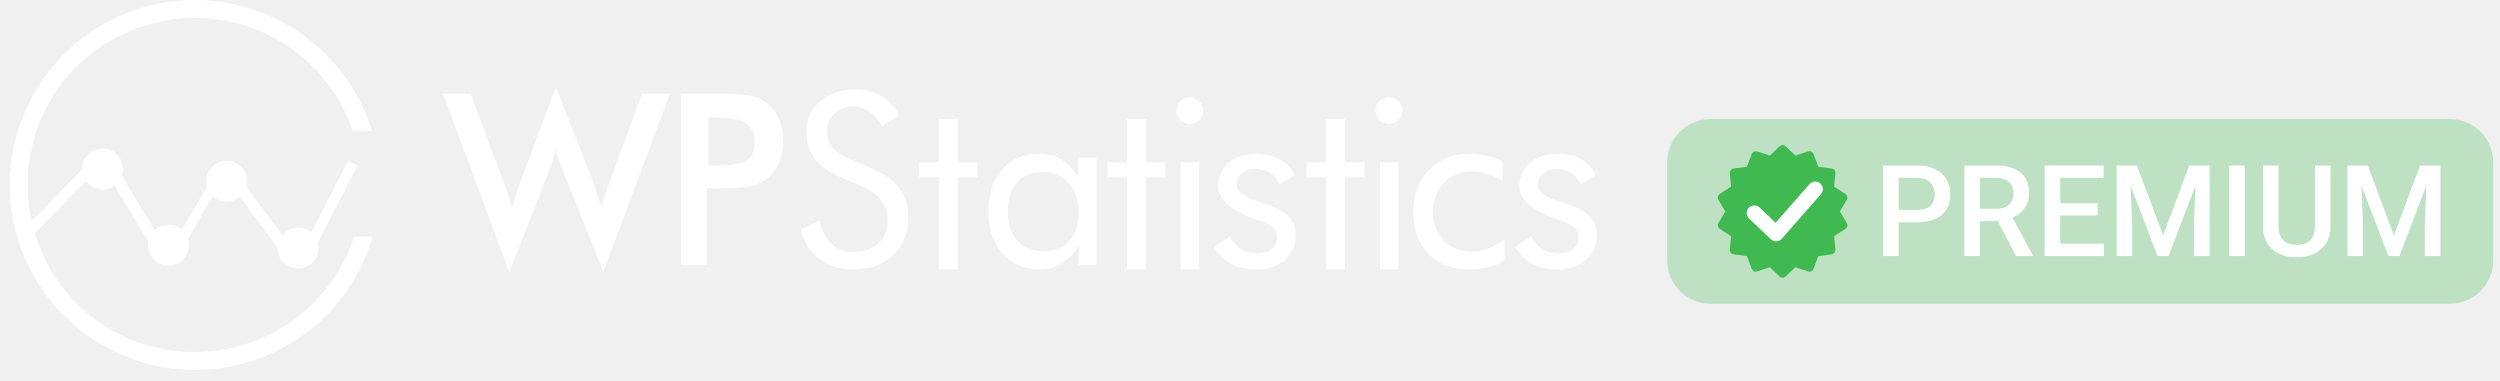
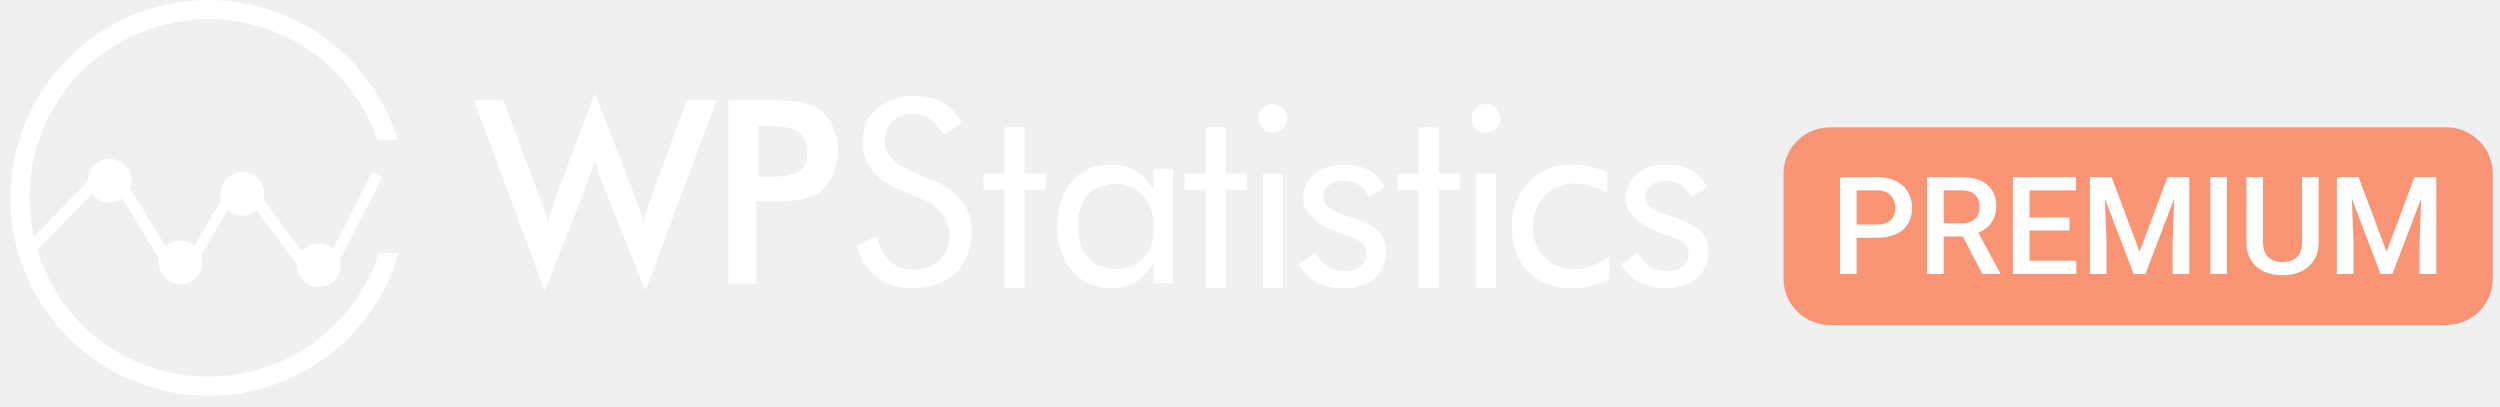
- <svg xmlns="http://www.w3.org/2000/svg" width="230" height="35" viewBox="0 0 230 35" fill="none">
+ <svg xmlns="http://www.w3.org/2000/svg" width="215" height="35" viewBox="0 0 215 35" fill="none">
  <path d="M32.586 21.753C29.95 29.841 21.289 34.229 13.193 31.659C5.097 29.088 0.703 20.374 3.277 12.287C5.85 4.199 14.573 -0.189 22.669 2.381C27.251 3.886 30.891 7.459 32.46 12.036H34.217C31.456 3.071 21.916 -2.007 12.942 0.751C3.967 3.51 -1.117 13.039 1.645 22.004C4.406 30.969 13.946 36.047 22.921 33.289C28.444 31.596 32.711 27.27 34.28 21.753H32.586Z" fill="white" />
  <path d="M27.315 23.635H27.126C26.436 23.572 25.808 23.196 25.432 22.631L21.792 17.741C21.603 17.428 21.227 17.177 20.788 17.177C20.411 17.177 20.034 17.365 19.783 17.679L17.21 22.13C16.52 23.133 15.202 23.447 14.198 22.757C14.009 22.631 13.821 22.443 13.696 22.255L13.633 22.193L10.056 16.3C9.867 16.049 9.616 15.861 9.302 15.861C8.8 15.923 8.424 16.111 8.11 16.488L2.713 21.942L2.022 21.252L7.42 15.735C7.922 15.171 8.612 14.795 9.365 14.795C9.993 14.858 10.495 15.171 10.871 15.673L10.934 15.735L14.574 21.754C15.014 22.255 15.767 22.318 16.269 21.879C16.331 21.817 16.394 21.754 16.457 21.628L19.03 17.177C19.407 16.55 20.097 16.174 20.85 16.174C21.603 16.174 22.294 16.55 22.67 17.177L26.311 22.067C26.687 22.631 27.377 22.757 27.942 22.443C28.005 22.381 28.131 22.318 28.193 22.255L32.022 14.795L32.9 15.234L29.009 22.757L28.946 22.82C28.57 23.321 27.942 23.635 27.315 23.635Z" fill="white" />
  <path d="M9.428 17.427C10.467 17.427 11.31 16.585 11.31 15.546C11.31 14.508 10.467 13.666 9.428 13.666C8.388 13.666 7.545 14.508 7.545 15.546C7.545 16.585 8.388 17.427 9.428 17.427Z" fill="white" />
  <path d="M15.515 24.449C16.555 24.449 17.398 23.607 17.398 22.568C17.398 21.529 16.555 20.688 15.515 20.688C14.475 20.688 13.632 21.529 13.632 22.568C13.632 23.607 14.475 24.449 15.515 24.449Z" fill="white" />
  <path d="M20.847 18.556C21.887 18.556 22.73 17.714 22.73 16.676C22.73 15.637 21.887 14.795 20.847 14.795C19.807 14.795 18.964 15.637 18.964 16.676C18.964 17.714 19.807 18.556 20.847 18.556Z" fill="white" />
  <path d="M27.413 24.698C28.453 24.698 29.296 23.856 29.296 22.818C29.296 21.779 28.453 20.938 27.413 20.938C26.374 20.938 25.531 21.779 25.531 22.818C25.531 23.856 26.374 24.698 27.413 24.698Z" fill="white" />
  <path d="M40.752 8.625H43.288L46.277 16.59C46.471 17.115 46.633 17.575 46.762 17.97C46.899 18.365 47.017 18.735 47.118 19.08C47.37 18.247 47.633 17.431 47.906 16.633C47.942 16.533 47.967 16.464 47.981 16.428L51.154 8L54.498 16.59C54.657 17.007 54.804 17.424 54.941 17.84C55.085 18.257 55.218 18.678 55.34 19.102C55.412 18.778 55.509 18.422 55.631 18.035C55.754 17.646 55.912 17.187 56.106 16.655L59.073 8.625H61.63L55.513 25.019L51.909 16.019C51.751 15.617 51.607 15.232 51.477 14.866C51.348 14.492 51.233 14.14 51.132 13.809C51.01 14.233 50.887 14.632 50.765 15.006C50.643 15.372 50.517 15.724 50.388 16.062L46.848 25.019L40.752 8.625Z" fill="white" />
  <path d="M65.198 15.215H65.857C67.281 15.215 68.231 15.061 68.705 14.752C69.18 14.443 69.417 13.897 69.417 13.114C69.417 12.273 69.162 11.68 68.651 11.335C68.148 10.99 67.216 10.818 65.857 10.818H65.198V15.215ZM65.037 17.317V24.398H62.631V8.619H66.515C67.666 8.619 68.511 8.684 69.05 8.813C69.597 8.935 70.072 9.14 70.475 9.428C70.971 9.794 71.359 10.29 71.64 10.915C71.921 11.533 72.061 12.216 72.061 12.963C72.061 13.71 71.921 14.4 71.64 15.032C71.359 15.665 70.971 16.16 70.475 16.52C70.072 16.807 69.597 17.012 69.05 17.134C68.511 17.256 67.666 17.317 66.515 17.317H65.037Z" fill="white" />
  <path d="M80.466 15.626C81.494 16.064 82.267 16.646 82.785 17.372C83.311 18.098 83.573 18.957 83.573 19.948C83.573 21.4 83.109 22.571 82.181 23.462C81.26 24.346 80.038 24.788 78.513 24.788C77.268 24.788 76.225 24.471 75.384 23.839C74.542 23.2 73.974 22.294 73.679 21.123L75.384 20.282C75.614 21.238 75.991 21.964 76.517 22.46C77.049 22.948 77.714 23.193 78.513 23.193C79.455 23.193 80.218 22.923 80.8 22.384C81.383 21.838 81.674 21.13 81.674 20.261C81.674 19.557 81.469 18.946 81.059 18.429C80.656 17.904 80.045 17.462 79.225 17.103L77.304 16.284C76.254 15.845 75.47 15.281 74.952 14.591C74.441 13.902 74.186 13.075 74.186 12.113C74.186 10.992 74.603 10.065 75.438 9.332C76.272 8.599 77.337 8.232 78.631 8.232C79.581 8.232 80.401 8.434 81.091 8.836C81.789 9.238 82.332 9.831 82.721 10.614L81.167 11.606C80.814 10.995 80.419 10.543 79.98 10.248C79.541 9.946 79.045 9.795 78.491 9.795C77.786 9.795 77.207 10.011 76.754 10.442C76.308 10.873 76.085 11.423 76.085 12.091C76.085 12.652 76.258 13.136 76.603 13.546C76.948 13.956 77.484 14.319 78.211 14.635L80.466 15.626Z" fill="white" />
  <path d="M86.386 16.317H84.573V14.926H86.386V10.949H88.112V14.926H89.925V16.317H88.112V24.788H86.386V16.317Z" fill="white" />
  <path d="M99.233 19.529C99.233 18.415 98.927 17.52 98.316 16.845C97.712 16.162 96.92 15.821 95.942 15.821C94.928 15.821 94.137 16.134 93.568 16.759C93 17.384 92.716 18.257 92.716 19.378C92.716 20.571 93 21.49 93.568 22.137C94.144 22.784 94.957 23.107 96.007 23.107C97.014 23.107 97.802 22.794 98.37 22.169C98.945 21.537 99.233 20.657 99.233 19.529ZM100.873 14.506V24.368H99.233V22.579C98.837 23.297 98.33 23.847 97.712 24.228C97.1 24.602 96.413 24.788 95.651 24.788C94.234 24.788 93.09 24.303 92.22 23.333C91.356 22.356 90.925 21.066 90.925 19.464C90.925 17.84 91.346 16.55 92.187 15.595C93.029 14.632 94.154 14.15 95.564 14.15C96.392 14.15 97.107 14.337 97.712 14.711C98.323 15.077 98.816 15.627 99.19 16.36V14.506H100.873Z" fill="white" />
  <path d="M103.686 16.317H101.873V14.926H103.686V10.949H105.412V14.926H107.225V16.317H105.412V24.788H103.686V16.317Z" fill="white" />
  <path d="M108.225 10.172C108.225 9.834 108.344 9.547 108.581 9.31C108.825 9.066 109.121 8.943 109.465 8.943C109.804 8.943 110.092 9.066 110.329 9.31C110.573 9.554 110.695 9.849 110.695 10.194C110.695 10.531 110.578 10.819 110.34 11.056C110.102 11.293 109.811 11.412 109.465 11.412C109.121 11.412 108.825 11.293 108.581 11.056C108.344 10.819 108.225 10.524 108.225 10.172ZM108.624 24.787V14.925H110.329V24.787H108.624Z" fill="white" />
  <path d="M111.695 22.708L113.142 21.738C113.414 22.263 113.76 22.658 114.178 22.924C114.595 23.183 115.088 23.312 115.656 23.312C116.209 23.312 116.656 23.175 116.994 22.902C117.339 22.629 117.511 22.27 117.511 21.825C117.511 21.48 117.393 21.192 117.156 20.962C116.925 20.732 116.526 20.52 115.958 20.326L115.677 20.229C113.274 19.403 112.073 18.368 112.073 17.125C112.073 16.248 112.398 15.534 113.044 14.98C113.692 14.427 114.533 14.15 115.569 14.15C116.426 14.15 117.159 14.323 117.77 14.668C118.382 15.005 118.821 15.487 119.087 16.112L117.717 16.953C117.515 16.5 117.217 16.151 116.821 15.907C116.432 15.663 115.979 15.541 115.461 15.541C114.966 15.541 114.559 15.681 114.242 15.961C113.933 16.234 113.778 16.586 113.778 17.017C113.778 17.621 114.432 18.128 115.742 18.537C115.987 18.616 116.18 18.677 116.325 18.72C117.396 19.065 118.14 19.46 118.558 19.906C118.983 20.344 119.195 20.926 119.195 21.652C119.195 22.586 118.86 23.344 118.192 23.926C117.529 24.501 116.663 24.788 115.591 24.788C114.67 24.788 113.887 24.616 113.239 24.271C112.599 23.926 112.084 23.405 111.695 22.708Z" fill="white" />
  <path d="M122.008 16.317H120.195V14.926H122.008V10.949H123.735V14.926H125.547V16.317H123.735V24.788H122.008V16.317Z" fill="white" />
  <path d="M126.547 10.172C126.547 9.834 126.666 9.547 126.903 9.31C127.147 9.066 127.443 8.943 127.787 8.943C128.126 8.943 128.414 9.066 128.651 9.31C128.895 9.554 129.017 9.849 129.017 10.194C129.017 10.531 128.899 10.819 128.662 11.056C128.424 11.293 128.133 11.412 127.787 11.412C127.443 11.412 127.147 11.293 126.903 11.056C126.666 10.819 126.547 10.524 126.547 10.172ZM126.946 24.787V14.925H128.651V24.787H126.946Z" fill="white" />
  <path d="M138.412 22.029V23.991C137.965 24.257 137.462 24.454 136.901 24.584C136.347 24.72 135.746 24.788 135.1 24.788C133.574 24.788 132.344 24.307 131.409 23.344C130.481 22.374 130.017 21.102 130.017 19.529C130.017 17.948 130.499 16.658 131.464 15.659C132.427 14.653 133.661 14.15 135.164 14.15C135.711 14.15 136.243 14.208 136.761 14.323C137.286 14.438 137.779 14.607 138.239 14.829V16.64C137.808 16.36 137.362 16.148 136.901 16.004C136.441 15.853 135.973 15.778 135.498 15.778C134.391 15.778 133.503 16.126 132.834 16.823C132.165 17.513 131.83 18.433 131.83 19.583C131.83 20.596 132.165 21.444 132.834 22.126C133.509 22.809 134.355 23.15 135.37 23.15C135.88 23.15 136.38 23.06 136.869 22.881C137.358 22.701 137.872 22.417 138.412 22.029Z" fill="white" />
  <path d="M139.412 22.708L140.857 21.738C141.131 22.263 141.475 22.658 141.893 22.924C142.31 23.183 142.803 23.312 143.371 23.312C143.926 23.312 144.371 23.175 144.709 22.902C145.055 22.629 145.227 22.27 145.227 21.825C145.227 21.48 145.108 21.192 144.871 20.962C144.641 20.732 144.241 20.52 143.673 20.326L143.393 20.229C140.991 19.403 139.79 18.368 139.79 17.125C139.79 16.248 140.113 15.534 140.76 14.98C141.408 14.427 142.249 14.15 143.284 14.15C144.141 14.15 144.875 14.323 145.486 14.668C146.098 15.005 146.536 15.487 146.803 16.112L145.432 16.953C145.23 16.5 144.932 16.151 144.537 15.907C144.148 15.663 143.694 15.541 143.177 15.541C142.681 15.541 142.274 15.681 141.958 15.961C141.649 16.234 141.494 16.586 141.494 17.017C141.494 17.621 142.149 18.128 143.458 18.537C143.702 18.616 143.897 18.677 144.04 18.72C145.112 19.065 145.857 19.46 146.274 19.906C146.698 20.344 146.91 20.926 146.91 21.652C146.91 22.586 146.576 23.344 145.907 23.926C145.245 24.501 144.378 24.788 143.307 24.788C142.385 24.788 141.602 24.616 140.954 24.271C140.314 23.926 139.8 23.405 139.412 22.708Z" fill="white" />
-   <rect x="153.38" y="10.949" width="76" height="17" rx="4" fill="#3FB950" fill-opacity="0.28" />
-   <polygon points="164.00,13.75 165.07,14.77 166.47,14.31 166.99,15.70 168.46,15.90 168.32,17.37 169.56,18.18 168.80,19.45 169.56,20.72 168.32,21.53 168.46,23.00 166.99,23.20 166.47,24.59 165.07,24.13 164.00,25.15 162.93,24.13 161.53,24.59 161.01,23.20 159.54,23.00 159.68,21.53 158.44,20.72 159.20,19.45 158.44,18.18 159.68,17.37 159.54,15.90 161.01,15.70 161.53,14.31 162.93,14.77" fill="#3FB950" stroke="#3FB950" stroke-width="0.8" stroke-linejoin="round" />
-   <path d="M161.4 19.6L163.4 21.5L167 17.4" stroke="white" stroke-width="1.4" stroke-linecap="round" stroke-linejoin="round" />
-   <g transform="translate(15 0)">
-     <path d="M201.554 15.227H202.836L205.244 21.652L207.647 15.227H208.929L205.748 23.557H204.729L201.554 15.227ZM200.97 15.227H202.189L202.401 20.788V23.557H200.97V15.227ZM208.294 15.227H209.518V23.557H208.082V20.788L208.294 15.227Z" fill="white" />
-     <path d="M197.978 15.227H199.408V20.794C199.408 21.427 199.271 21.957 198.996 22.384C198.721 22.811 198.348 23.134 197.875 23.351C197.405 23.565 196.881 23.672 196.301 23.672C195.702 23.672 195.168 23.565 194.699 23.351C194.23 23.134 193.86 22.811 193.589 22.384C193.322 21.957 193.189 21.427 193.189 20.794V15.227H194.619V20.794C194.619 21.194 194.688 21.524 194.825 21.784C194.962 22.039 195.157 22.228 195.409 22.35C195.66 22.472 195.958 22.533 196.301 22.533C196.644 22.533 196.94 22.472 197.188 22.35C197.44 22.228 197.634 22.039 197.772 21.784C197.909 21.524 197.978 21.194 197.978 20.794V15.227Z" fill="white" />
-     <path d="M191.519 15.227V23.557H190.083V15.227H191.519Z" fill="white" />
-     <path d="M180.315 15.227H181.596L184.005 21.652L186.408 15.227H187.69L184.509 23.557H183.49L180.315 15.227ZM179.731 15.227H180.95L181.161 20.788V23.557H179.731V15.227ZM187.055 15.227H188.279V23.557H186.843V20.788L187.055 15.227Z" fill="white" />
-     <path d="M178.559 22.419V23.557H174.137V22.419H178.559ZM174.543 15.227V23.557H173.107V15.227H174.543ZM177.982 18.705V19.827H174.137V18.705H177.982ZM178.531 15.227V16.371H174.137V15.227H178.531Z" fill="white" />
-     <path d="M165.726 15.227H168.673C169.306 15.227 169.845 15.322 170.292 15.513C170.738 15.703 171.079 15.986 171.316 16.359C171.556 16.729 171.676 17.187 171.676 17.733C171.676 18.148 171.6 18.515 171.447 18.831C171.295 19.148 171.079 19.415 170.801 19.632C170.522 19.846 170.191 20.012 169.805 20.13L169.371 20.342H166.721L166.71 19.203H168.695C169.039 19.203 169.325 19.142 169.554 19.02C169.783 18.898 169.954 18.732 170.069 18.522C170.187 18.309 170.246 18.068 170.246 17.801C170.246 17.511 170.189 17.26 170.074 17.046C169.964 16.829 169.792 16.663 169.559 16.548C169.327 16.43 169.031 16.371 168.673 16.371H167.162V23.557H165.726V15.227ZM170.481 23.557L168.524 19.815L170.029 19.809L172.014 23.483V23.557H170.481Z" fill="white" />
-     <path d="M161.405 20.45H159.237V19.312H161.405C161.783 19.312 162.088 19.251 162.321 19.129C162.554 19.007 162.723 18.839 162.83 18.625C162.941 18.408 162.996 18.16 162.996 17.881C162.996 17.618 162.941 17.372 162.83 17.143C162.723 16.911 162.554 16.724 162.321 16.583C162.088 16.441 161.783 16.371 161.405 16.371H159.678V23.557H158.241V15.227H161.405C162.05 15.227 162.597 15.341 163.048 15.57C163.501 15.795 163.847 16.108 164.083 16.508C164.32 16.905 164.438 17.359 164.438 17.87C164.438 18.408 164.32 18.869 164.083 19.255C163.847 19.64 163.501 19.935 163.048 20.141C162.597 20.347 162.05 20.45 161.405 20.45Z" fill="white" />
-   </g>
+   <rect x="153.38" y="10.949" width="61" height="17" rx="4" fill="#FF5722" fill-opacity="0.6" />
+   <path d="M201.554 15.227H202.836L205.244 21.652L207.647 15.227H208.929L205.748 23.557H204.729L201.554 15.227ZM200.97 15.227H202.189L202.401 20.788V23.557H200.97V15.227ZM208.294 15.227H209.518V23.557H208.082V20.788L208.294 15.227Z" fill="white" />
+   <path d="M197.978 15.227H199.408V20.794C199.408 21.427 199.271 21.957 198.996 22.384C198.721 22.811 198.348 23.134 197.875 23.351C197.405 23.565 196.881 23.672 196.301 23.672C195.702 23.672 195.168 23.565 194.699 23.351C194.23 23.134 193.86 22.811 193.589 22.384C193.322 21.957 193.189 21.427 193.189 20.794V15.227H194.619V20.794C194.619 21.194 194.688 21.524 194.825 21.784C194.962 22.039 195.157 22.228 195.409 22.35C195.66 22.472 195.958 22.533 196.301 22.533C196.644 22.533 196.94 22.472 197.188 22.35C197.44 22.228 197.634 22.039 197.772 21.784C197.909 21.524 197.978 21.194 197.978 20.794V15.227Z" fill="white" />
+   <path d="M191.519 15.227V23.557H190.083V15.227H191.519Z" fill="white" />
+   <path d="M180.315 15.227H181.596L184.005 21.652L186.408 15.227H187.69L184.509 23.557H183.49L180.315 15.227ZM179.731 15.227H180.95L181.161 20.788V23.557H179.731V15.227ZM187.055 15.227H188.279V23.557H186.843V20.788L187.055 15.227Z" fill="white" />
+   <path d="M178.559 22.419V23.557H174.137V22.419H178.559ZM174.543 15.227V23.557H173.107V15.227H174.543ZM177.982 18.705V19.827H174.137V18.705H177.982ZM178.531 15.227V16.371H174.137V15.227H178.531Z" fill="white" />
+   <path d="M165.726 15.227H168.673C169.306 15.227 169.845 15.322 170.292 15.513C170.738 15.703 171.079 15.986 171.316 16.359C171.556 16.729 171.676 17.187 171.676 17.733C171.676 18.148 171.6 18.515 171.447 18.831C171.295 19.148 171.079 19.415 170.801 19.632C170.522 19.846 170.191 20.012 169.805 20.13L169.371 20.342H166.721L166.71 19.203H168.695C169.039 19.203 169.325 19.142 169.554 19.02C169.783 18.898 169.954 18.732 170.069 18.522C170.187 18.309 170.246 18.068 170.246 17.801C170.246 17.511 170.189 17.26 170.074 17.046C169.964 16.829 169.792 16.663 169.559 16.548C169.327 16.43 169.031 16.371 168.673 16.371H167.162V23.557H165.726V15.227ZM170.481 23.557L168.524 19.815L170.029 19.809L172.014 23.483V23.557H170.481Z" fill="white" />
+   <path d="M161.405 20.45H159.237V19.312H161.405C161.783 19.312 162.088 19.251 162.321 19.129C162.554 19.007 162.723 18.839 162.83 18.625C162.941 18.408 162.996 18.16 162.996 17.881C162.996 17.618 162.941 17.372 162.83 17.143C162.723 16.911 162.554 16.724 162.321 16.583C162.088 16.441 161.783 16.371 161.405 16.371H159.678V23.557H158.241V15.227H161.405C162.05 15.227 162.597 15.341 163.048 15.57C163.501 15.795 163.847 16.108 164.083 16.508C164.32 16.905 164.438 17.359 164.438 17.87C164.438 18.408 164.32 18.869 164.083 19.255C163.847 19.64 163.501 19.935 163.048 20.141C162.597 20.347 162.05 20.45 161.405 20.45Z" fill="white" />
</svg>
